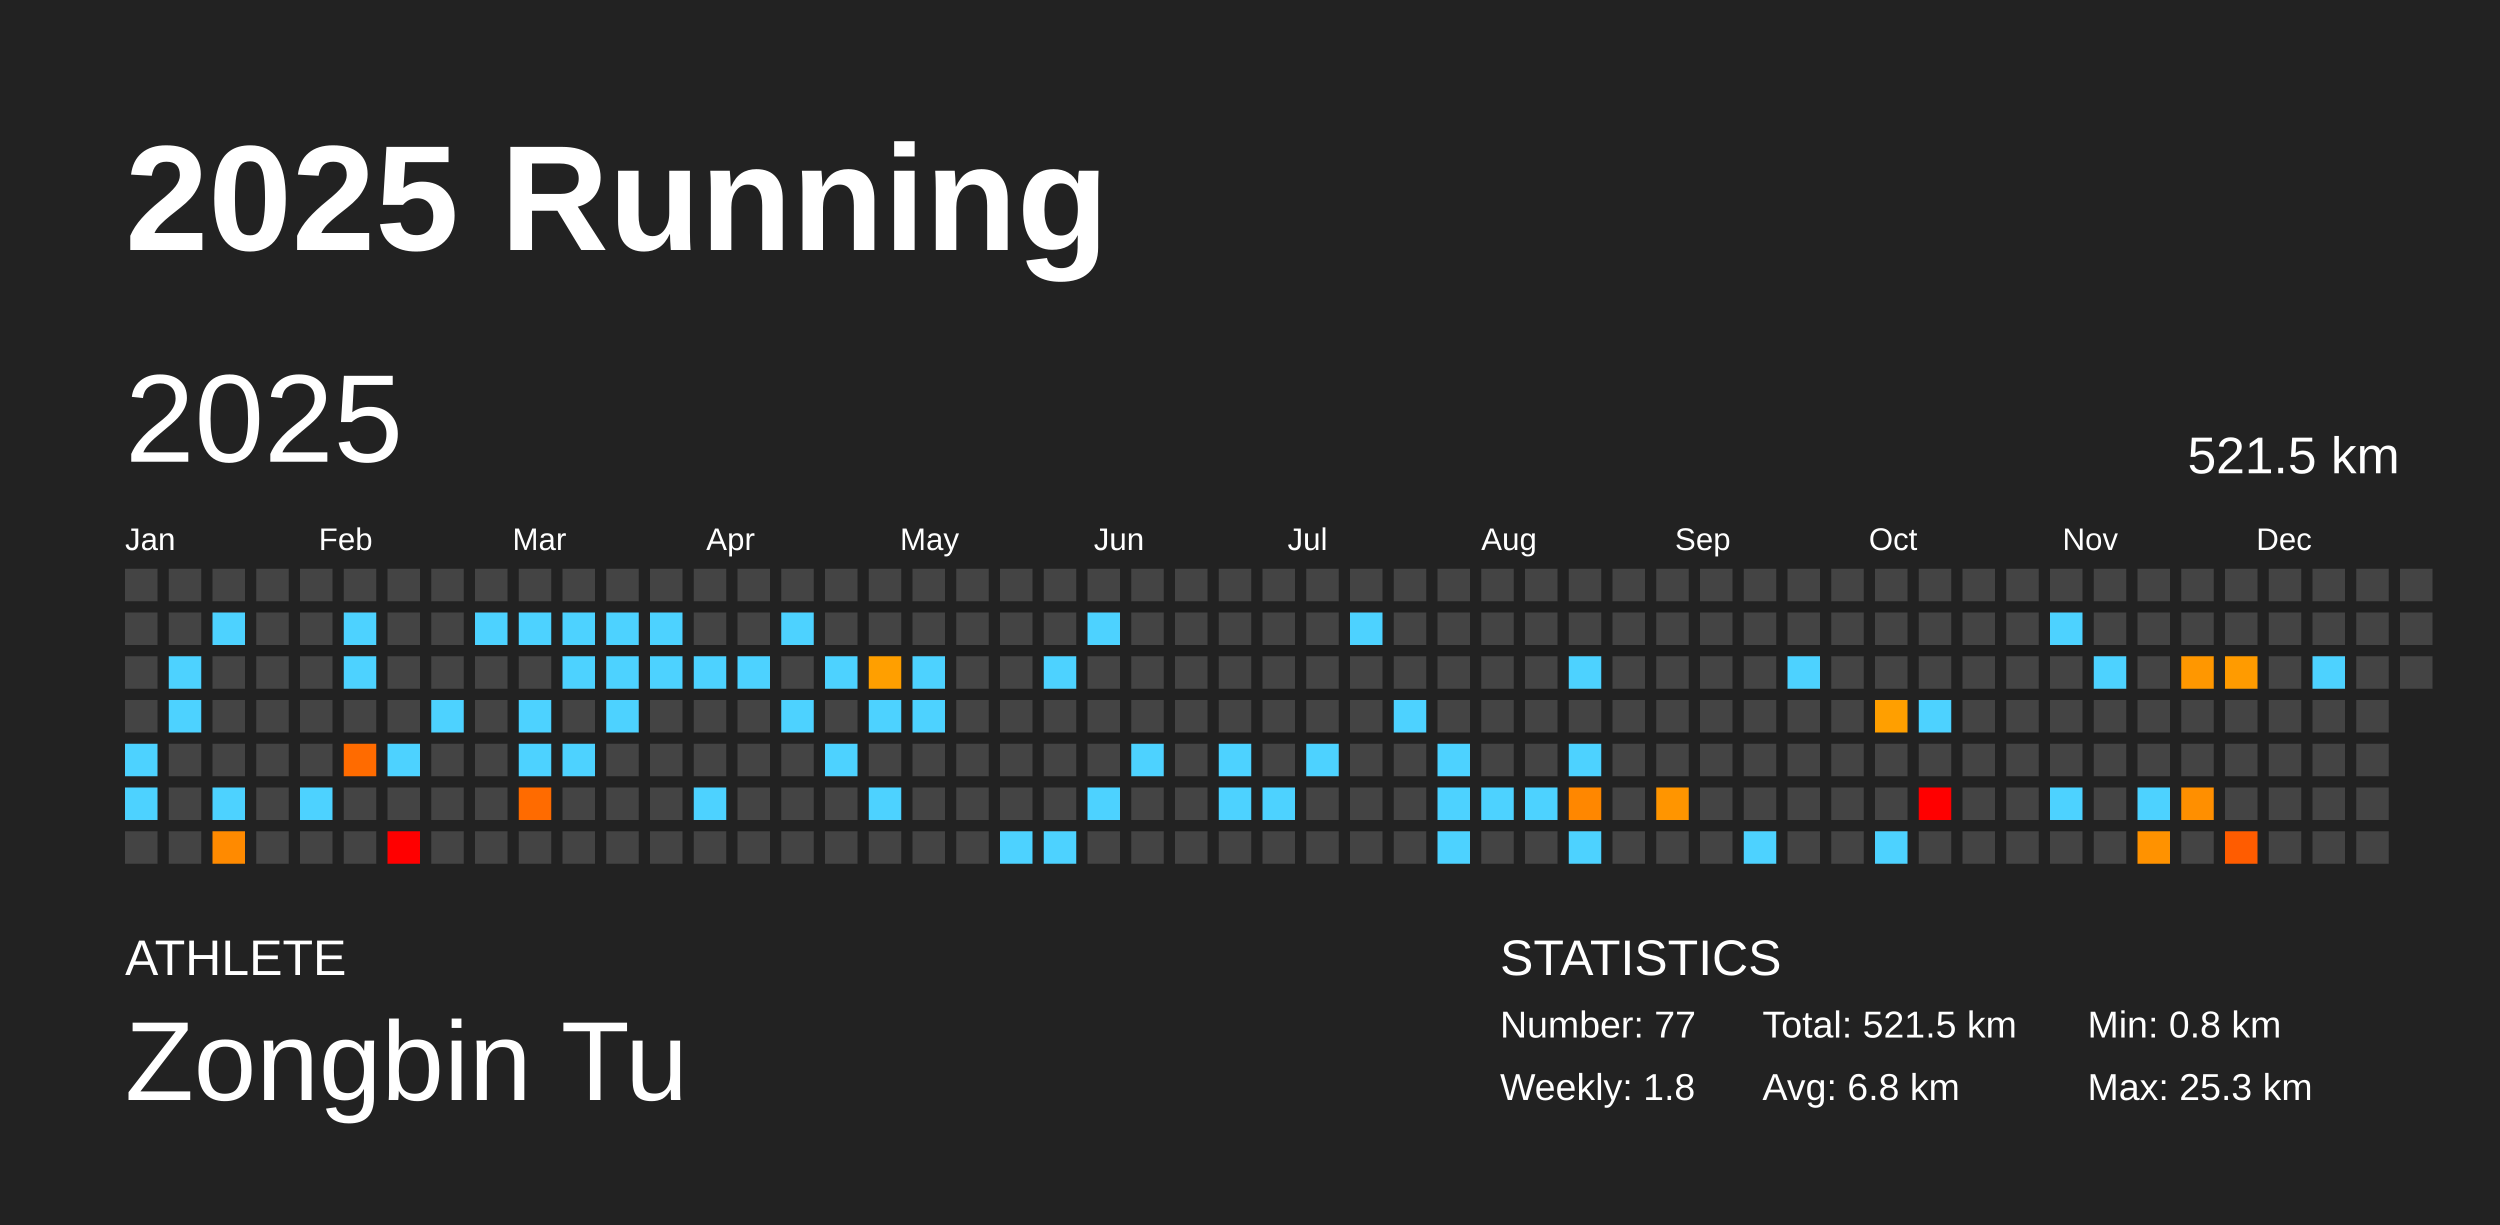
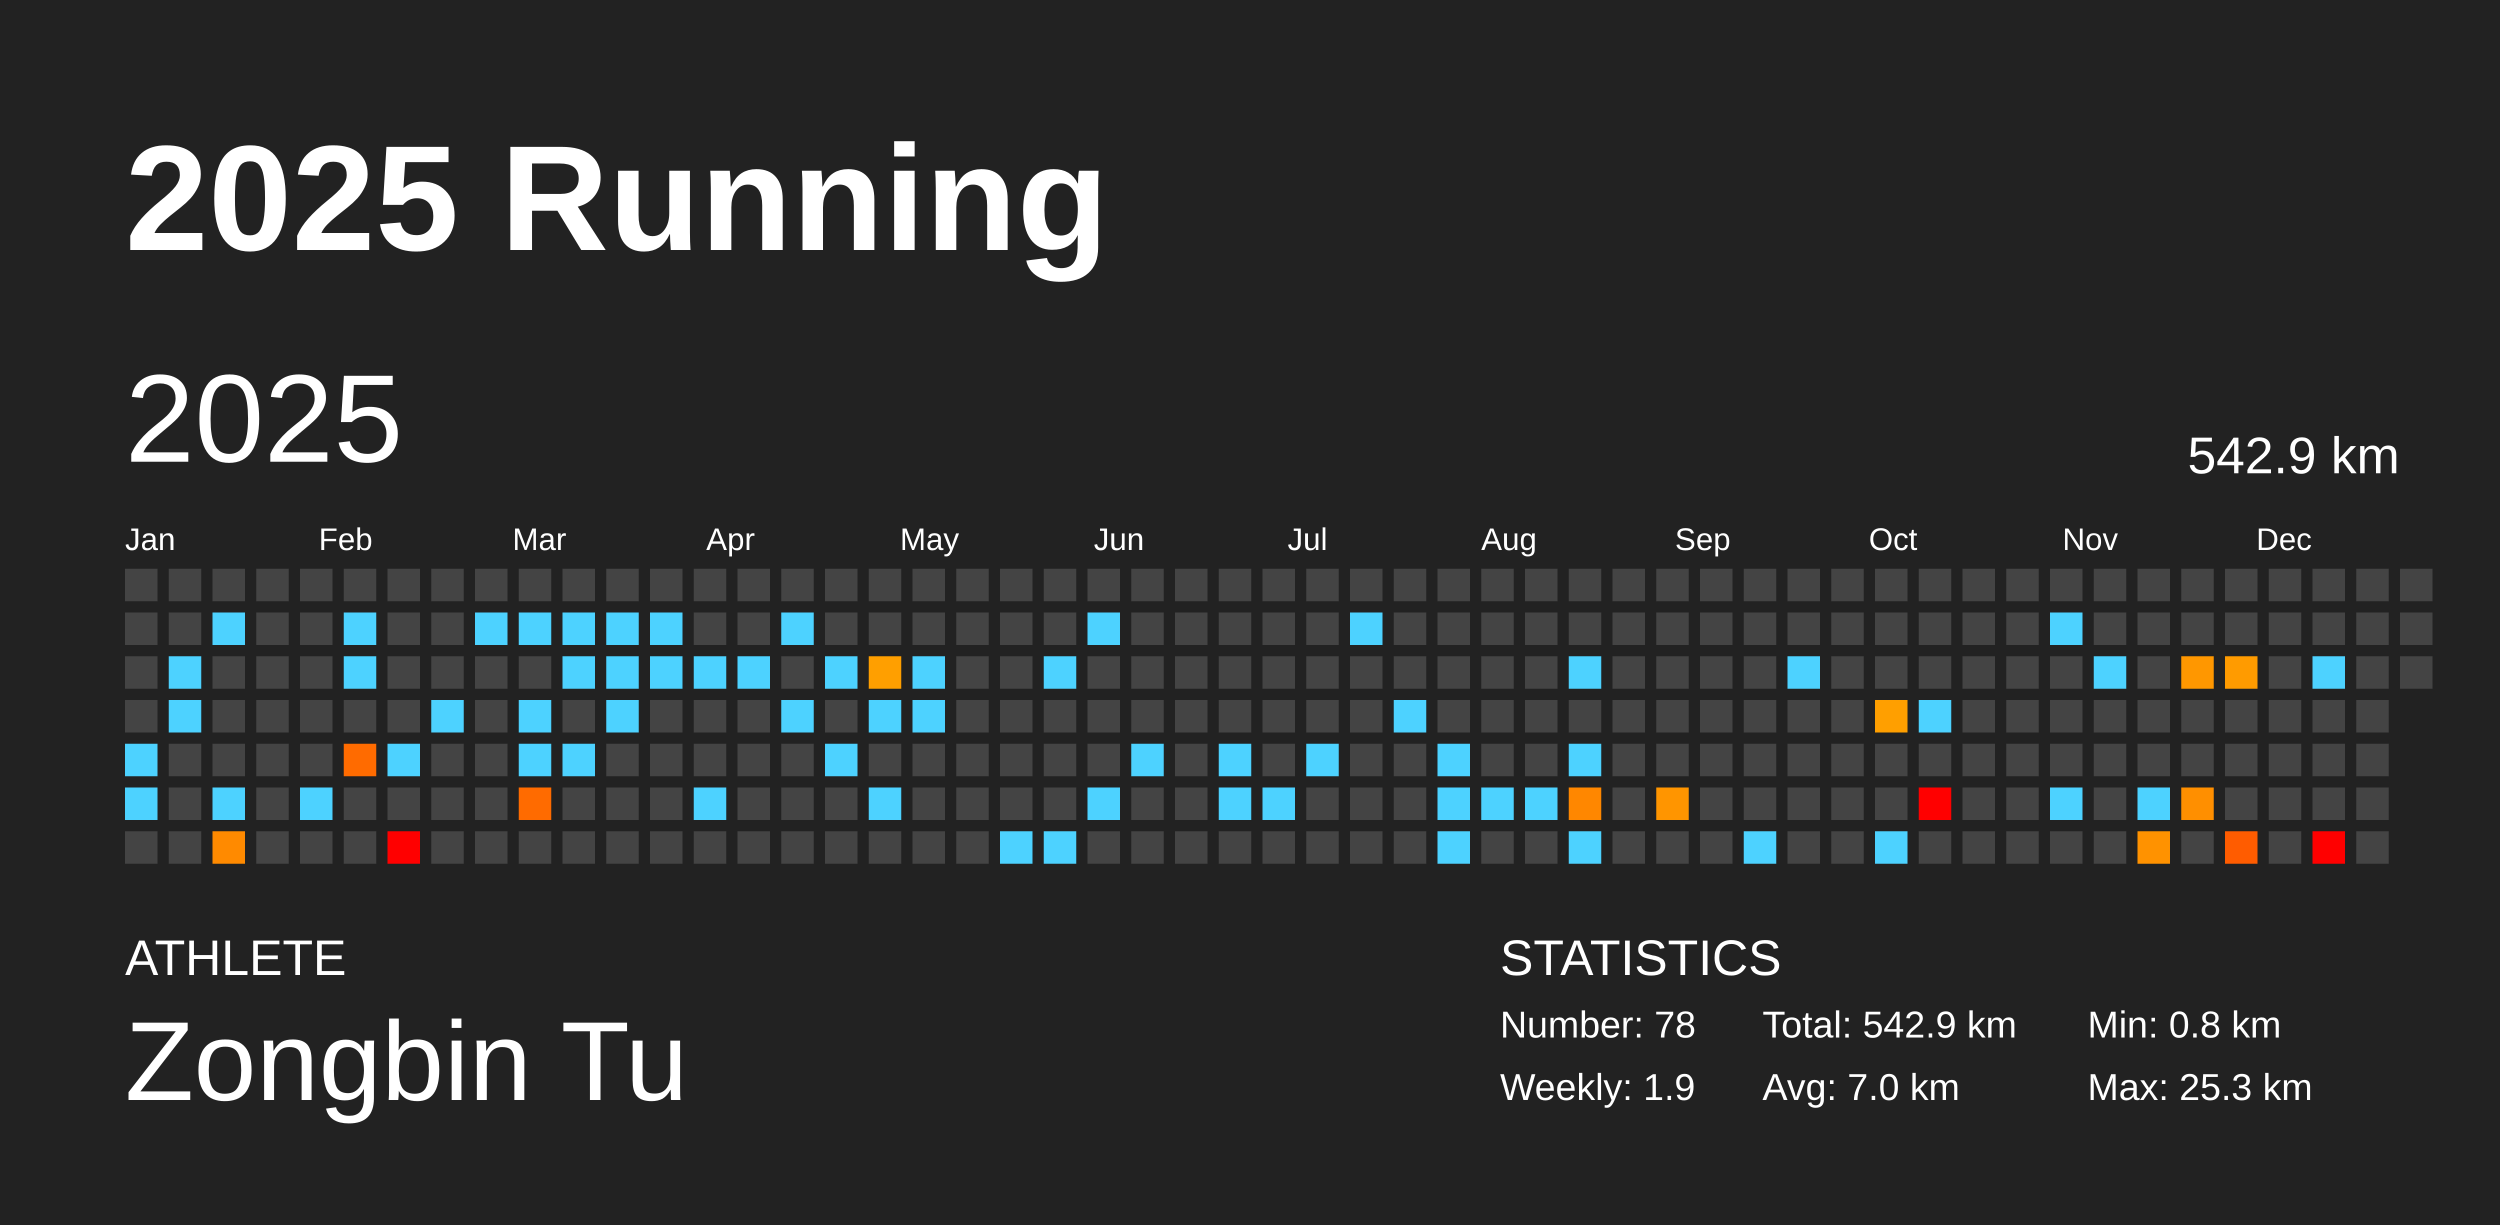
<svg xmlns="http://www.w3.org/2000/svg" baseProfile="full" height="98mm" version="1.1" viewBox="0,0,200,98" width="200mm">
  <defs />
  <rect fill="#222222" height="98" width="200" x="0" y="0" />
  <text fill="#FFFFFF" style="font-size:12px; font-family:Arial; font-weight:bold;" x="10" y="20">2025 Running</text>
  <text fill="#FFFFFF" style="font-size:4px; font-family:Arial" x="10" y="78">ATHLETE</text>
  <text fill="#FFFFFF" style="font-size:9px; font-family:Arial" x="10" y="88">Zongbin Tu</text>
  <text fill="#FFFFFF" style="font-size:4px; font-family:Arial" x="120" y="78">STATISTICS</text>
-   <text fill="#FFFFFF" style="font-size:3px; font-family:Arial" x="120" y="83">Number: 77</text>
-   <text fill="#FFFFFF" style="font-size:3px; font-family:Arial" x="120" y="88">Weekly: 1.8</text>
-   <text fill="#FFFFFF" style="font-size:3px; font-family:Arial" x="141" y="83">Total: 521.5 km</text>
-   <text fill="#FFFFFF" style="font-size:3px; font-family:Arial" x="141" y="88">Avg: 6.8 km</text>
+   <text fill="#FFFFFF" style="font-size:3px; font-family:Arial" x="120" y="83">Number: 78</text>
+   <text fill="#FFFFFF" style="font-size:3px; font-family:Arial" x="120" y="88">Weekly: 1.9</text>
+   <text fill="#FFFFFF" style="font-size:3px; font-family:Arial" x="141" y="83">Total: 542.9 km</text>
+   <text fill="#FFFFFF" style="font-size:3px; font-family:Arial" x="141" y="88">Avg: 7.0 km</text>
  <text fill="#FFFFFF" style="font-size:3px; font-family:Arial" x="167" y="83">Min: 0.8 km</text>
  <text fill="#FFFFFF" style="font-size:3px; font-family:Arial" x="167" y="88">Max: 25.3 km</text>
  <text dominant-baseline="hanging" fill="#FFFFFF" style="font-size:10.0px; font-family:Arial;" x="10" y="30">2025</text>
-   <text dominant-baseline="hanging" fill="#FFFFFF" style="font-size:4.125px; font-family:Arial;" x="175" y="35">521.5 km</text>
+   <text dominant-baseline="hanging" fill="#FFFFFF" style="font-size:4.125px; font-family:Arial;" x="175" y="35">542.9 km</text>
  <text fill="#FFFFFF" style="font-size:2.5px; font-family:Arial" x="10.0" y="44">Jan</text>
  <text fill="#FFFFFF" style="font-size:2.5px; font-family:Arial" x="25.5" y="44">Feb</text>
  <text fill="#FFFFFF" style="font-size:2.5px; font-family:Arial" x="41.0" y="44">Mar</text>
  <text fill="#FFFFFF" style="font-size:2.5px; font-family:Arial" x="56.5" y="44">Apr</text>
  <text fill="#FFFFFF" style="font-size:2.5px; font-family:Arial" x="72.0" y="44">May</text>
  <text fill="#FFFFFF" style="font-size:2.5px; font-family:Arial" x="87.5" y="44">Jun</text>
  <text fill="#FFFFFF" style="font-size:2.5px; font-family:Arial" x="103.0" y="44">Jul</text>
  <text fill="#FFFFFF" style="font-size:2.5px; font-family:Arial" x="118.5" y="44">Aug</text>
  <text fill="#FFFFFF" style="font-size:2.5px; font-family:Arial" x="134.0" y="44">Sep</text>
  <text fill="#FFFFFF" style="font-size:2.5px; font-family:Arial" x="149.5" y="44">Oct</text>
  <text fill="#FFFFFF" style="font-size:2.5px; font-family:Arial" x="165.0" y="44">Nov</text>
  <text fill="#FFFFFF" style="font-size:2.5px; font-family:Arial" x="180.5" y="44">Dec</text>
  <rect fill="#444444" height="2.6" width="2.6" x="10.0" y="45.5" />
  <rect fill="#444444" height="2.6" width="2.6" x="10.0" y="49.0" />
  <rect fill="#444444" height="2.6" width="2.6" x="10.0" y="52.5" />
  <rect fill="#444444" height="2.6" width="2.6" x="10.0" y="56.0" />
  <rect fill="#4dd2ff" height="2.6" width="2.6" x="10.0" y="59.5" />
  <rect fill="#4dd2ff" height="2.6" width="2.6" x="10.0" y="63.0" />
  <rect fill="#444444" height="2.6" width="2.6" x="10.0" y="66.5" />
  <rect fill="#444444" height="2.6" width="2.6" x="13.5" y="45.5" />
  <rect fill="#444444" height="2.6" width="2.6" x="13.5" y="49.0" />
  <rect fill="#4dd2ff" height="2.6" width="2.6" x="13.5" y="52.5" />
  <rect fill="#4dd2ff" height="2.6" width="2.6" x="13.5" y="56.0" />
  <rect fill="#444444" height="2.6" width="2.6" x="13.5" y="59.5" />
  <rect fill="#444444" height="2.6" width="2.6" x="13.5" y="63.0" />
  <rect fill="#444444" height="2.6" width="2.6" x="13.5" y="66.5" />
  <rect fill="#444444" height="2.6" width="2.6" x="17.0" y="45.5" />
  <rect fill="#4dd2ff" height="2.6" width="2.6" x="17.0" y="49.0" />
  <rect fill="#444444" height="2.6" width="2.6" x="17.0" y="52.5" />
  <rect fill="#444444" height="2.6" width="2.6" x="17.0" y="56.0" />
  <rect fill="#444444" height="2.6" width="2.6" x="17.0" y="59.5" />
  <rect fill="#4dd2ff" height="2.6" width="2.6" x="17.0" y="63.0" />
  <rect fill="#ff8a00" height="2.6" width="2.6" x="17.0" y="66.5" />
  <rect fill="#444444" height="2.6" width="2.6" x="20.5" y="45.5" />
  <rect fill="#444444" height="2.6" width="2.6" x="20.5" y="49.0" />
  <rect fill="#444444" height="2.6" width="2.6" x="20.5" y="52.5" />
  <rect fill="#444444" height="2.6" width="2.6" x="20.5" y="56.0" />
  <rect fill="#444444" height="2.6" width="2.6" x="20.5" y="59.5" />
  <rect fill="#444444" height="2.6" width="2.6" x="20.5" y="63.0" />
  <rect fill="#444444" height="2.6" width="2.6" x="20.5" y="66.5" />
  <rect fill="#444444" height="2.6" width="2.6" x="24.0" y="45.5" />
  <rect fill="#444444" height="2.6" width="2.6" x="24.0" y="49.0" />
  <rect fill="#444444" height="2.6" width="2.6" x="24.0" y="52.5" />
  <rect fill="#444444" height="2.6" width="2.6" x="24.0" y="56.0" />
  <rect fill="#444444" height="2.6" width="2.6" x="24.0" y="59.5" />
  <rect fill="#4dd2ff" height="2.6" width="2.6" x="24.0" y="63.0" />
  <rect fill="#444444" height="2.6" width="2.6" x="24.0" y="66.5" />
  <rect fill="#444444" height="2.6" width="2.6" x="27.5" y="45.5" />
  <rect fill="#4dd2ff" height="2.6" width="2.6" x="27.5" y="49.0" />
  <rect fill="#4dd2ff" height="2.6" width="2.6" x="27.5" y="52.5" />
  <rect fill="#444444" height="2.6" width="2.6" x="27.5" y="56.0" />
  <rect fill="#ff6b00" height="2.6" width="2.6" x="27.5" y="59.5" />
  <rect fill="#444444" height="2.6" width="2.6" x="27.5" y="63.0" />
  <rect fill="#444444" height="2.6" width="2.6" x="27.5" y="66.5" />
  <rect fill="#444444" height="2.6" width="2.6" x="31.0" y="45.5" />
  <rect fill="#444444" height="2.6" width="2.6" x="31.0" y="49.0" />
  <rect fill="#444444" height="2.6" width="2.6" x="31.0" y="52.5" />
  <rect fill="#444444" height="2.6" width="2.6" x="31.0" y="56.0" />
  <rect fill="#4dd2ff" height="2.6" width="2.6" x="31.0" y="59.5" />
  <rect fill="#444444" height="2.6" width="2.6" x="31.0" y="63.0" />
  <rect fill="red" height="2.6" width="2.6" x="31.0" y="66.5" />
  <rect fill="#444444" height="2.6" width="2.6" x="34.5" y="45.5" />
  <rect fill="#444444" height="2.6" width="2.6" x="34.5" y="49.0" />
  <rect fill="#444444" height="2.6" width="2.6" x="34.5" y="52.5" />
  <rect fill="#4dd2ff" height="2.6" width="2.6" x="34.5" y="56.0" />
  <rect fill="#444444" height="2.6" width="2.6" x="34.5" y="59.5" />
  <rect fill="#444444" height="2.6" width="2.6" x="34.5" y="63.0" />
  <rect fill="#444444" height="2.6" width="2.6" x="34.5" y="66.5" />
  <rect fill="#444444" height="2.6" width="2.6" x="38.0" y="45.5" />
  <rect fill="#4dd2ff" height="2.6" width="2.6" x="38.0" y="49.0" />
  <rect fill="#444444" height="2.6" width="2.6" x="38.0" y="52.5" />
  <rect fill="#444444" height="2.6" width="2.6" x="38.0" y="56.0" />
  <rect fill="#444444" height="2.6" width="2.6" x="38.0" y="59.5" />
  <rect fill="#444444" height="2.6" width="2.6" x="38.0" y="63.0" />
  <rect fill="#444444" height="2.6" width="2.6" x="38.0" y="66.5" />
  <rect fill="#444444" height="2.6" width="2.6" x="41.5" y="45.5" />
  <rect fill="#4dd2ff" height="2.6" width="2.6" x="41.5" y="49.0" />
  <rect fill="#444444" height="2.6" width="2.6" x="41.5" y="52.5" />
  <rect fill="#4dd2ff" height="2.6" width="2.6" x="41.5" y="56.0" />
  <rect fill="#4dd2ff" height="2.6" width="2.6" x="41.5" y="59.5" />
  <rect fill="#ff6b00" height="2.6" width="2.6" x="41.5" y="63.0" />
  <rect fill="#444444" height="2.6" width="2.6" x="41.5" y="66.5" />
  <rect fill="#444444" height="2.6" width="2.6" x="45.0" y="45.5" />
  <rect fill="#4dd2ff" height="2.6" width="2.6" x="45.0" y="49.0" />
  <rect fill="#4dd2ff" height="2.6" width="2.6" x="45.0" y="52.5" />
  <rect fill="#444444" height="2.6" width="2.6" x="45.0" y="56.0" />
  <rect fill="#4dd2ff" height="2.6" width="2.6" x="45.0" y="59.5" />
  <rect fill="#444444" height="2.6" width="2.6" x="45.0" y="63.0" />
  <rect fill="#444444" height="2.6" width="2.6" x="45.0" y="66.5" />
  <rect fill="#444444" height="2.6" width="2.6" x="48.5" y="45.5" />
  <rect fill="#4dd2ff" height="2.6" width="2.6" x="48.5" y="49.0" />
  <rect fill="#4dd2ff" height="2.6" width="2.6" x="48.5" y="52.5" />
  <rect fill="#4dd2ff" height="2.6" width="2.6" x="48.5" y="56.0" />
  <rect fill="#444444" height="2.6" width="2.6" x="48.5" y="59.5" />
  <rect fill="#444444" height="2.6" width="2.6" x="48.5" y="63.0" />
  <rect fill="#444444" height="2.6" width="2.6" x="48.5" y="66.5" />
  <rect fill="#444444" height="2.6" width="2.6" x="52.0" y="45.5" />
  <rect fill="#4dd2ff" height="2.6" width="2.6" x="52.0" y="49.0" />
  <rect fill="#4dd2ff" height="2.6" width="2.6" x="52.0" y="52.5" />
  <rect fill="#444444" height="2.6" width="2.6" x="52.0" y="56.0" />
  <rect fill="#444444" height="2.6" width="2.6" x="52.0" y="59.5" />
  <rect fill="#444444" height="2.6" width="2.6" x="52.0" y="63.0" />
  <rect fill="#444444" height="2.6" width="2.6" x="52.0" y="66.5" />
  <rect fill="#444444" height="2.6" width="2.6" x="55.5" y="45.5" />
  <rect fill="#444444" height="2.6" width="2.6" x="55.5" y="49.0" />
  <rect fill="#4dd2ff" height="2.6" width="2.6" x="55.5" y="52.5" />
  <rect fill="#444444" height="2.6" width="2.6" x="55.5" y="56.0" />
  <rect fill="#444444" height="2.6" width="2.6" x="55.5" y="59.5" />
  <rect fill="#4dd2ff" height="2.6" width="2.6" x="55.5" y="63.0" />
  <rect fill="#444444" height="2.6" width="2.6" x="55.5" y="66.5" />
  <rect fill="#444444" height="2.6" width="2.6" x="59.0" y="45.5" />
  <rect fill="#444444" height="2.6" width="2.6" x="59.0" y="49.0" />
  <rect fill="#4dd2ff" height="2.6" width="2.6" x="59.0" y="52.5" />
  <rect fill="#444444" height="2.6" width="2.6" x="59.0" y="56.0" />
  <rect fill="#444444" height="2.6" width="2.6" x="59.0" y="59.5" />
  <rect fill="#444444" height="2.6" width="2.6" x="59.0" y="63.0" />
  <rect fill="#444444" height="2.6" width="2.6" x="59.0" y="66.5" />
  <rect fill="#444444" height="2.6" width="2.6" x="62.5" y="45.5" />
  <rect fill="#4dd2ff" height="2.6" width="2.6" x="62.5" y="49.0" />
  <rect fill="#444444" height="2.6" width="2.6" x="62.5" y="52.5" />
  <rect fill="#4dd2ff" height="2.6" width="2.6" x="62.5" y="56.0" />
  <rect fill="#444444" height="2.6" width="2.6" x="62.5" y="59.5" />
  <rect fill="#444444" height="2.6" width="2.6" x="62.5" y="63.0" />
  <rect fill="#444444" height="2.6" width="2.6" x="62.5" y="66.5" />
  <rect fill="#444444" height="2.6" width="2.6" x="66.0" y="45.5" />
  <rect fill="#444444" height="2.6" width="2.6" x="66.0" y="49.0" />
  <rect fill="#4dd2ff" height="2.6" width="2.6" x="66.0" y="52.5" />
  <rect fill="#444444" height="2.6" width="2.6" x="66.0" y="56.0" />
  <rect fill="#4dd2ff" height="2.6" width="2.6" x="66.0" y="59.5" />
  <rect fill="#444444" height="2.6" width="2.6" x="66.0" y="63.0" />
  <rect fill="#444444" height="2.6" width="2.6" x="66.0" y="66.5" />
  <rect fill="#444444" height="2.6" width="2.6" x="69.5" y="45.5" />
  <rect fill="#444444" height="2.6" width="2.6" x="69.5" y="49.0" />
  <rect fill="#ff9f00" height="2.6" width="2.6" x="69.5" y="52.5" />
  <rect fill="#4dd2ff" height="2.6" width="2.6" x="69.5" y="56.0" />
  <rect fill="#444444" height="2.6" width="2.6" x="69.5" y="59.5" />
  <rect fill="#4dd2ff" height="2.6" width="2.6" x="69.5" y="63.0" />
  <rect fill="#444444" height="2.6" width="2.6" x="69.5" y="66.5" />
  <rect fill="#444444" height="2.6" width="2.6" x="73.0" y="45.5" />
  <rect fill="#444444" height="2.6" width="2.6" x="73.0" y="49.0" />
  <rect fill="#4dd2ff" height="2.6" width="2.6" x="73.0" y="52.5" />
  <rect fill="#4dd2ff" height="2.6" width="2.6" x="73.0" y="56.0" />
  <rect fill="#444444" height="2.6" width="2.6" x="73.0" y="59.5" />
  <rect fill="#444444" height="2.6" width="2.6" x="73.0" y="63.0" />
  <rect fill="#444444" height="2.6" width="2.6" x="73.0" y="66.5" />
  <rect fill="#444444" height="2.6" width="2.6" x="76.5" y="45.5" />
  <rect fill="#444444" height="2.6" width="2.6" x="76.5" y="49.0" />
  <rect fill="#444444" height="2.6" width="2.6" x="76.5" y="52.5" />
  <rect fill="#444444" height="2.6" width="2.6" x="76.5" y="56.0" />
  <rect fill="#444444" height="2.6" width="2.6" x="76.5" y="59.5" />
  <rect fill="#444444" height="2.6" width="2.6" x="76.5" y="63.0" />
  <rect fill="#444444" height="2.6" width="2.6" x="76.5" y="66.5" />
  <rect fill="#444444" height="2.6" width="2.6" x="80.0" y="45.5" />
  <rect fill="#444444" height="2.6" width="2.6" x="80.0" y="49.0" />
  <rect fill="#444444" height="2.6" width="2.6" x="80.0" y="52.5" />
  <rect fill="#444444" height="2.6" width="2.6" x="80.0" y="56.0" />
  <rect fill="#444444" height="2.6" width="2.6" x="80.0" y="59.5" />
  <rect fill="#444444" height="2.6" width="2.6" x="80.0" y="63.0" />
  <rect fill="#4dd2ff" height="2.6" width="2.6" x="80.0" y="66.5" />
  <rect fill="#444444" height="2.6" width="2.6" x="83.5" y="45.5" />
  <rect fill="#444444" height="2.6" width="2.6" x="83.5" y="49.0" />
  <rect fill="#4dd2ff" height="2.6" width="2.6" x="83.5" y="52.5" />
  <rect fill="#444444" height="2.6" width="2.6" x="83.5" y="56.0" />
  <rect fill="#444444" height="2.6" width="2.6" x="83.5" y="59.5" />
  <rect fill="#444444" height="2.6" width="2.6" x="83.5" y="63.0" />
  <rect fill="#4dd2ff" height="2.6" width="2.6" x="83.5" y="66.5" />
  <rect fill="#444444" height="2.6" width="2.6" x="87.0" y="45.5" />
  <rect fill="#4dd2ff" height="2.6" width="2.6" x="87.0" y="49.0" />
  <rect fill="#444444" height="2.6" width="2.6" x="87.0" y="52.5" />
  <rect fill="#444444" height="2.6" width="2.6" x="87.0" y="56.0" />
  <rect fill="#444444" height="2.6" width="2.6" x="87.0" y="59.5" />
  <rect fill="#4dd2ff" height="2.6" width="2.6" x="87.0" y="63.0" />
  <rect fill="#444444" height="2.6" width="2.6" x="87.0" y="66.5" />
  <rect fill="#444444" height="2.6" width="2.6" x="90.5" y="45.5" />
  <rect fill="#444444" height="2.6" width="2.6" x="90.5" y="49.0" />
  <rect fill="#444444" height="2.6" width="2.6" x="90.5" y="52.5" />
  <rect fill="#444444" height="2.6" width="2.6" x="90.5" y="56.0" />
  <rect fill="#4dd2ff" height="2.6" width="2.6" x="90.5" y="59.5" />
  <rect fill="#444444" height="2.6" width="2.6" x="90.5" y="63.0" />
  <rect fill="#444444" height="2.6" width="2.6" x="90.5" y="66.5" />
  <rect fill="#444444" height="2.6" width="2.6" x="94.0" y="45.5" />
  <rect fill="#444444" height="2.6" width="2.6" x="94.0" y="49.0" />
  <rect fill="#444444" height="2.6" width="2.6" x="94.0" y="52.5" />
  <rect fill="#444444" height="2.6" width="2.6" x="94.0" y="56.0" />
  <rect fill="#444444" height="2.6" width="2.6" x="94.0" y="59.5" />
  <rect fill="#444444" height="2.6" width="2.6" x="94.0" y="63.0" />
  <rect fill="#444444" height="2.6" width="2.6" x="94.0" y="66.5" />
  <rect fill="#444444" height="2.6" width="2.6" x="97.5" y="45.5" />
  <rect fill="#444444" height="2.6" width="2.6" x="97.5" y="49.0" />
  <rect fill="#444444" height="2.6" width="2.6" x="97.5" y="52.5" />
  <rect fill="#444444" height="2.6" width="2.6" x="97.5" y="56.0" />
  <rect fill="#4dd2ff" height="2.6" width="2.6" x="97.5" y="59.5" />
  <rect fill="#4dd2ff" height="2.6" width="2.6" x="97.5" y="63.0" />
  <rect fill="#444444" height="2.6" width="2.6" x="97.5" y="66.5" />
  <rect fill="#444444" height="2.6" width="2.6" x="101.0" y="45.5" />
  <rect fill="#444444" height="2.6" width="2.6" x="101.0" y="49.0" />
  <rect fill="#444444" height="2.6" width="2.6" x="101.0" y="52.5" />
  <rect fill="#444444" height="2.6" width="2.6" x="101.0" y="56.0" />
  <rect fill="#444444" height="2.6" width="2.6" x="101.0" y="59.5" />
  <rect fill="#4dd2ff" height="2.6" width="2.6" x="101.0" y="63.0" />
  <rect fill="#444444" height="2.6" width="2.6" x="101.0" y="66.5" />
  <rect fill="#444444" height="2.6" width="2.6" x="104.5" y="45.5" />
  <rect fill="#444444" height="2.6" width="2.6" x="104.5" y="49.0" />
  <rect fill="#444444" height="2.6" width="2.6" x="104.5" y="52.5" />
  <rect fill="#444444" height="2.6" width="2.6" x="104.5" y="56.0" />
  <rect fill="#4dd2ff" height="2.6" width="2.6" x="104.5" y="59.5" />
  <rect fill="#444444" height="2.6" width="2.6" x="104.5" y="63.0" />
  <rect fill="#444444" height="2.6" width="2.6" x="104.5" y="66.5" />
  <rect fill="#444444" height="2.6" width="2.6" x="108.0" y="45.5" />
  <rect fill="#4dd2ff" height="2.6" width="2.6" x="108.0" y="49.0" />
  <rect fill="#444444" height="2.6" width="2.6" x="108.0" y="52.5" />
  <rect fill="#444444" height="2.6" width="2.6" x="108.0" y="56.0" />
  <rect fill="#444444" height="2.6" width="2.6" x="108.0" y="59.5" />
  <rect fill="#444444" height="2.6" width="2.6" x="108.0" y="63.0" />
  <rect fill="#444444" height="2.6" width="2.6" x="108.0" y="66.5" />
  <rect fill="#444444" height="2.6" width="2.6" x="111.5" y="45.5" />
  <rect fill="#444444" height="2.6" width="2.6" x="111.5" y="49.0" />
  <rect fill="#444444" height="2.6" width="2.6" x="111.5" y="52.5" />
  <rect fill="#4dd2ff" height="2.6" width="2.6" x="111.5" y="56.0" />
  <rect fill="#444444" height="2.6" width="2.6" x="111.5" y="59.5" />
  <rect fill="#444444" height="2.6" width="2.6" x="111.5" y="63.0" />
  <rect fill="#444444" height="2.6" width="2.6" x="111.5" y="66.5" />
  <rect fill="#444444" height="2.6" width="2.6" x="115.0" y="45.5" />
  <rect fill="#444444" height="2.6" width="2.6" x="115.0" y="49.0" />
  <rect fill="#444444" height="2.6" width="2.6" x="115.0" y="52.5" />
  <rect fill="#444444" height="2.6" width="2.6" x="115.0" y="56.0" />
  <rect fill="#4dd2ff" height="2.6" width="2.6" x="115.0" y="59.5" />
  <rect fill="#4dd2ff" height="2.6" width="2.6" x="115.0" y="63.0" />
  <rect fill="#4dd2ff" height="2.6" width="2.6" x="115.0" y="66.5" />
  <rect fill="#444444" height="2.6" width="2.6" x="118.5" y="45.5" />
  <rect fill="#444444" height="2.6" width="2.6" x="118.5" y="49.0" />
  <rect fill="#444444" height="2.6" width="2.6" x="118.5" y="52.5" />
  <rect fill="#444444" height="2.6" width="2.6" x="118.5" y="56.0" />
  <rect fill="#444444" height="2.6" width="2.6" x="118.5" y="59.5" />
  <rect fill="#4dd2ff" height="2.6" width="2.6" x="118.5" y="63.0" />
  <rect fill="#444444" height="2.6" width="2.6" x="118.5" y="66.5" />
  <rect fill="#444444" height="2.6" width="2.6" x="122.0" y="45.5" />
  <rect fill="#444444" height="2.6" width="2.6" x="122.0" y="49.0" />
  <rect fill="#444444" height="2.6" width="2.6" x="122.0" y="52.5" />
  <rect fill="#444444" height="2.6" width="2.6" x="122.0" y="56.0" />
  <rect fill="#444444" height="2.6" width="2.6" x="122.0" y="59.5" />
  <rect fill="#4dd2ff" height="2.6" width="2.6" x="122.0" y="63.0" />
  <rect fill="#444444" height="2.6" width="2.6" x="122.0" y="66.5" />
  <rect fill="#444444" height="2.6" width="2.6" x="125.5" y="45.5" />
  <rect fill="#444444" height="2.6" width="2.6" x="125.5" y="49.0" />
  <rect fill="#4dd2ff" height="2.6" width="2.6" x="125.5" y="52.5" />
  <rect fill="#444444" height="2.6" width="2.6" x="125.5" y="56.0" />
  <rect fill="#4dd2ff" height="2.6" width="2.6" x="125.5" y="59.5" />
  <rect fill="#ff8700" height="2.6" width="2.6" x="125.5" y="63.0" />
  <rect fill="#4dd2ff" height="2.6" width="2.6" x="125.5" y="66.5" />
  <rect fill="#444444" height="2.6" width="2.6" x="129.0" y="45.5" />
  <rect fill="#444444" height="2.6" width="2.6" x="129.0" y="49.0" />
  <rect fill="#444444" height="2.6" width="2.6" x="129.0" y="52.5" />
  <rect fill="#444444" height="2.6" width="2.6" x="129.0" y="56.0" />
  <rect fill="#444444" height="2.6" width="2.6" x="129.0" y="59.5" />
  <rect fill="#444444" height="2.6" width="2.6" x="129.0" y="63.0" />
  <rect fill="#444444" height="2.6" width="2.6" x="129.0" y="66.5" />
  <rect fill="#444444" height="2.6" width="2.6" x="132.5" y="45.5" />
  <rect fill="#444444" height="2.6" width="2.6" x="132.5" y="49.0" />
  <rect fill="#444444" height="2.6" width="2.6" x="132.5" y="52.5" />
  <rect fill="#444444" height="2.6" width="2.6" x="132.5" y="56.0" />
  <rect fill="#444444" height="2.6" width="2.6" x="132.5" y="59.5" />
  <rect fill="#ff9500" height="2.6" width="2.6" x="132.5" y="63.0" />
  <rect fill="#444444" height="2.6" width="2.6" x="132.5" y="66.5" />
  <rect fill="#444444" height="2.6" width="2.6" x="136.0" y="45.5" />
  <rect fill="#444444" height="2.6" width="2.6" x="136.0" y="49.0" />
  <rect fill="#444444" height="2.6" width="2.6" x="136.0" y="52.5" />
  <rect fill="#444444" height="2.6" width="2.6" x="136.0" y="56.0" />
  <rect fill="#444444" height="2.6" width="2.6" x="136.0" y="59.5" />
  <rect fill="#444444" height="2.6" width="2.6" x="136.0" y="63.0" />
  <rect fill="#444444" height="2.6" width="2.6" x="136.0" y="66.5" />
  <rect fill="#444444" height="2.6" width="2.6" x="139.5" y="45.5" />
  <rect fill="#444444" height="2.6" width="2.6" x="139.5" y="49.0" />
  <rect fill="#444444" height="2.6" width="2.6" x="139.5" y="52.5" />
  <rect fill="#444444" height="2.6" width="2.6" x="139.5" y="56.0" />
  <rect fill="#444444" height="2.6" width="2.6" x="139.5" y="59.5" />
  <rect fill="#444444" height="2.6" width="2.6" x="139.5" y="63.0" />
  <rect fill="#4dd2ff" height="2.6" width="2.6" x="139.5" y="66.5" />
  <rect fill="#444444" height="2.6" width="2.6" x="143.0" y="45.5" />
  <rect fill="#444444" height="2.6" width="2.6" x="143.0" y="49.0" />
  <rect fill="#4dd2ff" height="2.6" width="2.6" x="143.0" y="52.5" />
  <rect fill="#444444" height="2.6" width="2.6" x="143.0" y="56.0" />
  <rect fill="#444444" height="2.6" width="2.6" x="143.0" y="59.5" />
  <rect fill="#444444" height="2.6" width="2.6" x="143.0" y="63.0" />
  <rect fill="#444444" height="2.6" width="2.6" x="143.0" y="66.5" />
  <rect fill="#444444" height="2.6" width="2.6" x="146.5" y="45.5" />
  <rect fill="#444444" height="2.6" width="2.6" x="146.5" y="49.0" />
  <rect fill="#444444" height="2.6" width="2.6" x="146.5" y="52.5" />
  <rect fill="#444444" height="2.6" width="2.6" x="146.5" y="56.0" />
  <rect fill="#444444" height="2.6" width="2.6" x="146.5" y="59.5" />
  <rect fill="#444444" height="2.6" width="2.6" x="146.5" y="63.0" />
  <rect fill="#444444" height="2.6" width="2.6" x="146.5" y="66.5" />
  <rect fill="#444444" height="2.6" width="2.6" x="150.0" y="45.5" />
  <rect fill="#444444" height="2.6" width="2.6" x="150.0" y="49.0" />
  <rect fill="#444444" height="2.6" width="2.6" x="150.0" y="52.5" />
  <rect fill="#ff9f00" height="2.6" width="2.6" x="150.0" y="56.0" />
  <rect fill="#444444" height="2.6" width="2.6" x="150.0" y="59.5" />
  <rect fill="#444444" height="2.6" width="2.6" x="150.0" y="63.0" />
  <rect fill="#4dd2ff" height="2.6" width="2.6" x="150.0" y="66.5" />
  <rect fill="#444444" height="2.6" width="2.6" x="153.5" y="45.5" />
  <rect fill="#444444" height="2.6" width="2.6" x="153.5" y="49.0" />
  <rect fill="#444444" height="2.6" width="2.6" x="153.5" y="52.5" />
  <rect fill="#4dd2ff" height="2.6" width="2.6" x="153.5" y="56.0" />
  <rect fill="#444444" height="2.6" width="2.6" x="153.5" y="59.5" />
  <rect fill="red" height="2.6" width="2.6" x="153.5" y="63.0" />
  <rect fill="#444444" height="2.6" width="2.6" x="153.5" y="66.5" />
  <rect fill="#444444" height="2.6" width="2.6" x="157.0" y="45.5" />
  <rect fill="#444444" height="2.6" width="2.6" x="157.0" y="49.0" />
  <rect fill="#444444" height="2.6" width="2.6" x="157.0" y="52.5" />
  <rect fill="#444444" height="2.6" width="2.6" x="157.0" y="56.0" />
  <rect fill="#444444" height="2.6" width="2.6" x="157.0" y="59.5" />
  <rect fill="#444444" height="2.6" width="2.6" x="157.0" y="63.0" />
  <rect fill="#444444" height="2.6" width="2.6" x="157.0" y="66.5" />
  <rect fill="#444444" height="2.6" width="2.6" x="160.5" y="45.5" />
  <rect fill="#444444" height="2.6" width="2.6" x="160.5" y="49.0" />
  <rect fill="#444444" height="2.6" width="2.6" x="160.5" y="52.5" />
  <rect fill="#444444" height="2.6" width="2.6" x="160.5" y="56.0" />
  <rect fill="#444444" height="2.6" width="2.6" x="160.5" y="59.5" />
  <rect fill="#444444" height="2.6" width="2.6" x="160.5" y="63.0" />
  <rect fill="#444444" height="2.6" width="2.6" x="160.5" y="66.5" />
  <rect fill="#444444" height="2.6" width="2.6" x="164.0" y="45.5" />
  <rect fill="#4dd2ff" height="2.6" width="2.6" x="164.0" y="49.0" />
  <rect fill="#444444" height="2.6" width="2.6" x="164.0" y="52.5" />
  <rect fill="#444444" height="2.6" width="2.6" x="164.0" y="56.0" />
  <rect fill="#444444" height="2.6" width="2.6" x="164.0" y="59.5" />
  <rect fill="#4dd2ff" height="2.6" width="2.6" x="164.0" y="63.0" />
  <rect fill="#444444" height="2.6" width="2.6" x="164.0" y="66.5" />
  <rect fill="#444444" height="2.6" width="2.6" x="167.5" y="45.5" />
  <rect fill="#444444" height="2.6" width="2.6" x="167.5" y="49.0" />
  <rect fill="#4dd2ff" height="2.6" width="2.6" x="167.5" y="52.5" />
  <rect fill="#444444" height="2.6" width="2.6" x="167.5" y="56.0" />
  <rect fill="#444444" height="2.6" width="2.6" x="167.5" y="59.5" />
  <rect fill="#444444" height="2.6" width="2.6" x="167.5" y="63.0" />
  <rect fill="#444444" height="2.6" width="2.6" x="167.5" y="66.5" />
  <rect fill="#444444" height="2.6" width="2.6" x="171.0" y="45.5" />
  <rect fill="#444444" height="2.6" width="2.6" x="171.0" y="49.0" />
  <rect fill="#444444" height="2.6" width="2.6" x="171.0" y="52.5" />
  <rect fill="#444444" height="2.6" width="2.6" x="171.0" y="56.0" />
  <rect fill="#444444" height="2.6" width="2.6" x="171.0" y="59.5" />
  <rect fill="#4dd2ff" height="2.6" width="2.6" x="171.0" y="63.0" />
  <rect fill="#ff9200" height="2.6" width="2.6" x="171.0" y="66.5" />
  <rect fill="#444444" height="2.6" width="2.6" x="174.5" y="45.5" />
  <rect fill="#444444" height="2.6" width="2.6" x="174.5" y="49.0" />
  <rect fill="#ff9700" height="2.6" width="2.6" x="174.5" y="52.5" />
  <rect fill="#444444" height="2.6" width="2.6" x="174.5" y="56.0" />
  <rect fill="#444444" height="2.6" width="2.6" x="174.5" y="59.5" />
  <rect fill="#ff8f00" height="2.6" width="2.6" x="174.5" y="63.0" />
  <rect fill="#444444" height="2.6" width="2.6" x="174.5" y="66.5" />
  <rect fill="#444444" height="2.6" width="2.6" x="178.0" y="45.5" />
  <rect fill="#444444" height="2.6" width="2.6" x="178.0" y="49.0" />
  <rect fill="#ff9b00" height="2.6" width="2.6" x="178.0" y="52.5" />
  <rect fill="#444444" height="2.6" width="2.6" x="178.0" y="56.0" />
  <rect fill="#444444" height="2.6" width="2.6" x="178.0" y="59.5" />
  <rect fill="#444444" height="2.6" width="2.6" x="178.0" y="63.0" />
  <rect fill="#ff5c00" height="2.6" width="2.6" x="178.0" y="66.5" />
  <rect fill="#444444" height="2.6" width="2.6" x="181.5" y="45.5" />
  <rect fill="#444444" height="2.6" width="2.6" x="181.5" y="49.0" />
  <rect fill="#444444" height="2.6" width="2.6" x="181.5" y="52.5" />
  <rect fill="#444444" height="2.6" width="2.6" x="181.5" y="56.0" />
  <rect fill="#444444" height="2.6" width="2.6" x="181.5" y="59.5" />
  <rect fill="#444444" height="2.6" width="2.6" x="181.5" y="63.0" />
  <rect fill="#444444" height="2.6" width="2.6" x="181.5" y="66.5" />
  <rect fill="#444444" height="2.6" width="2.6" x="185.0" y="45.5" />
  <rect fill="#444444" height="2.6" width="2.6" x="185.0" y="49.0" />
  <rect fill="#4dd2ff" height="2.6" width="2.6" x="185.0" y="52.5" />
  <rect fill="#444444" height="2.6" width="2.6" x="185.0" y="56.0" />
  <rect fill="#444444" height="2.6" width="2.6" x="185.0" y="59.5" />
  <rect fill="#444444" height="2.6" width="2.6" x="185.0" y="63.0" />
-   <rect fill="#444444" height="2.6" width="2.6" x="185.0" y="66.5" />
+   <rect fill="red" height="2.6" width="2.6" x="185.0" y="66.5" />
  <rect fill="#444444" height="2.6" width="2.6" x="188.5" y="45.5" />
  <rect fill="#444444" height="2.6" width="2.6" x="188.5" y="49.0" />
  <rect fill="#444444" height="2.6" width="2.6" x="188.5" y="52.5" />
  <rect fill="#444444" height="2.6" width="2.6" x="188.5" y="56.0" />
  <rect fill="#444444" height="2.6" width="2.6" x="188.5" y="59.5" />
  <rect fill="#444444" height="2.6" width="2.6" x="188.5" y="63.0" />
  <rect fill="#444444" height="2.6" width="2.6" x="188.5" y="66.5" />
  <rect fill="#444444" height="2.6" width="2.6" x="192.0" y="45.5" />
  <rect fill="#444444" height="2.6" width="2.6" x="192.0" y="49.0" />
  <rect fill="#444444" height="2.6" width="2.6" x="192.0" y="52.5" />
</svg>
